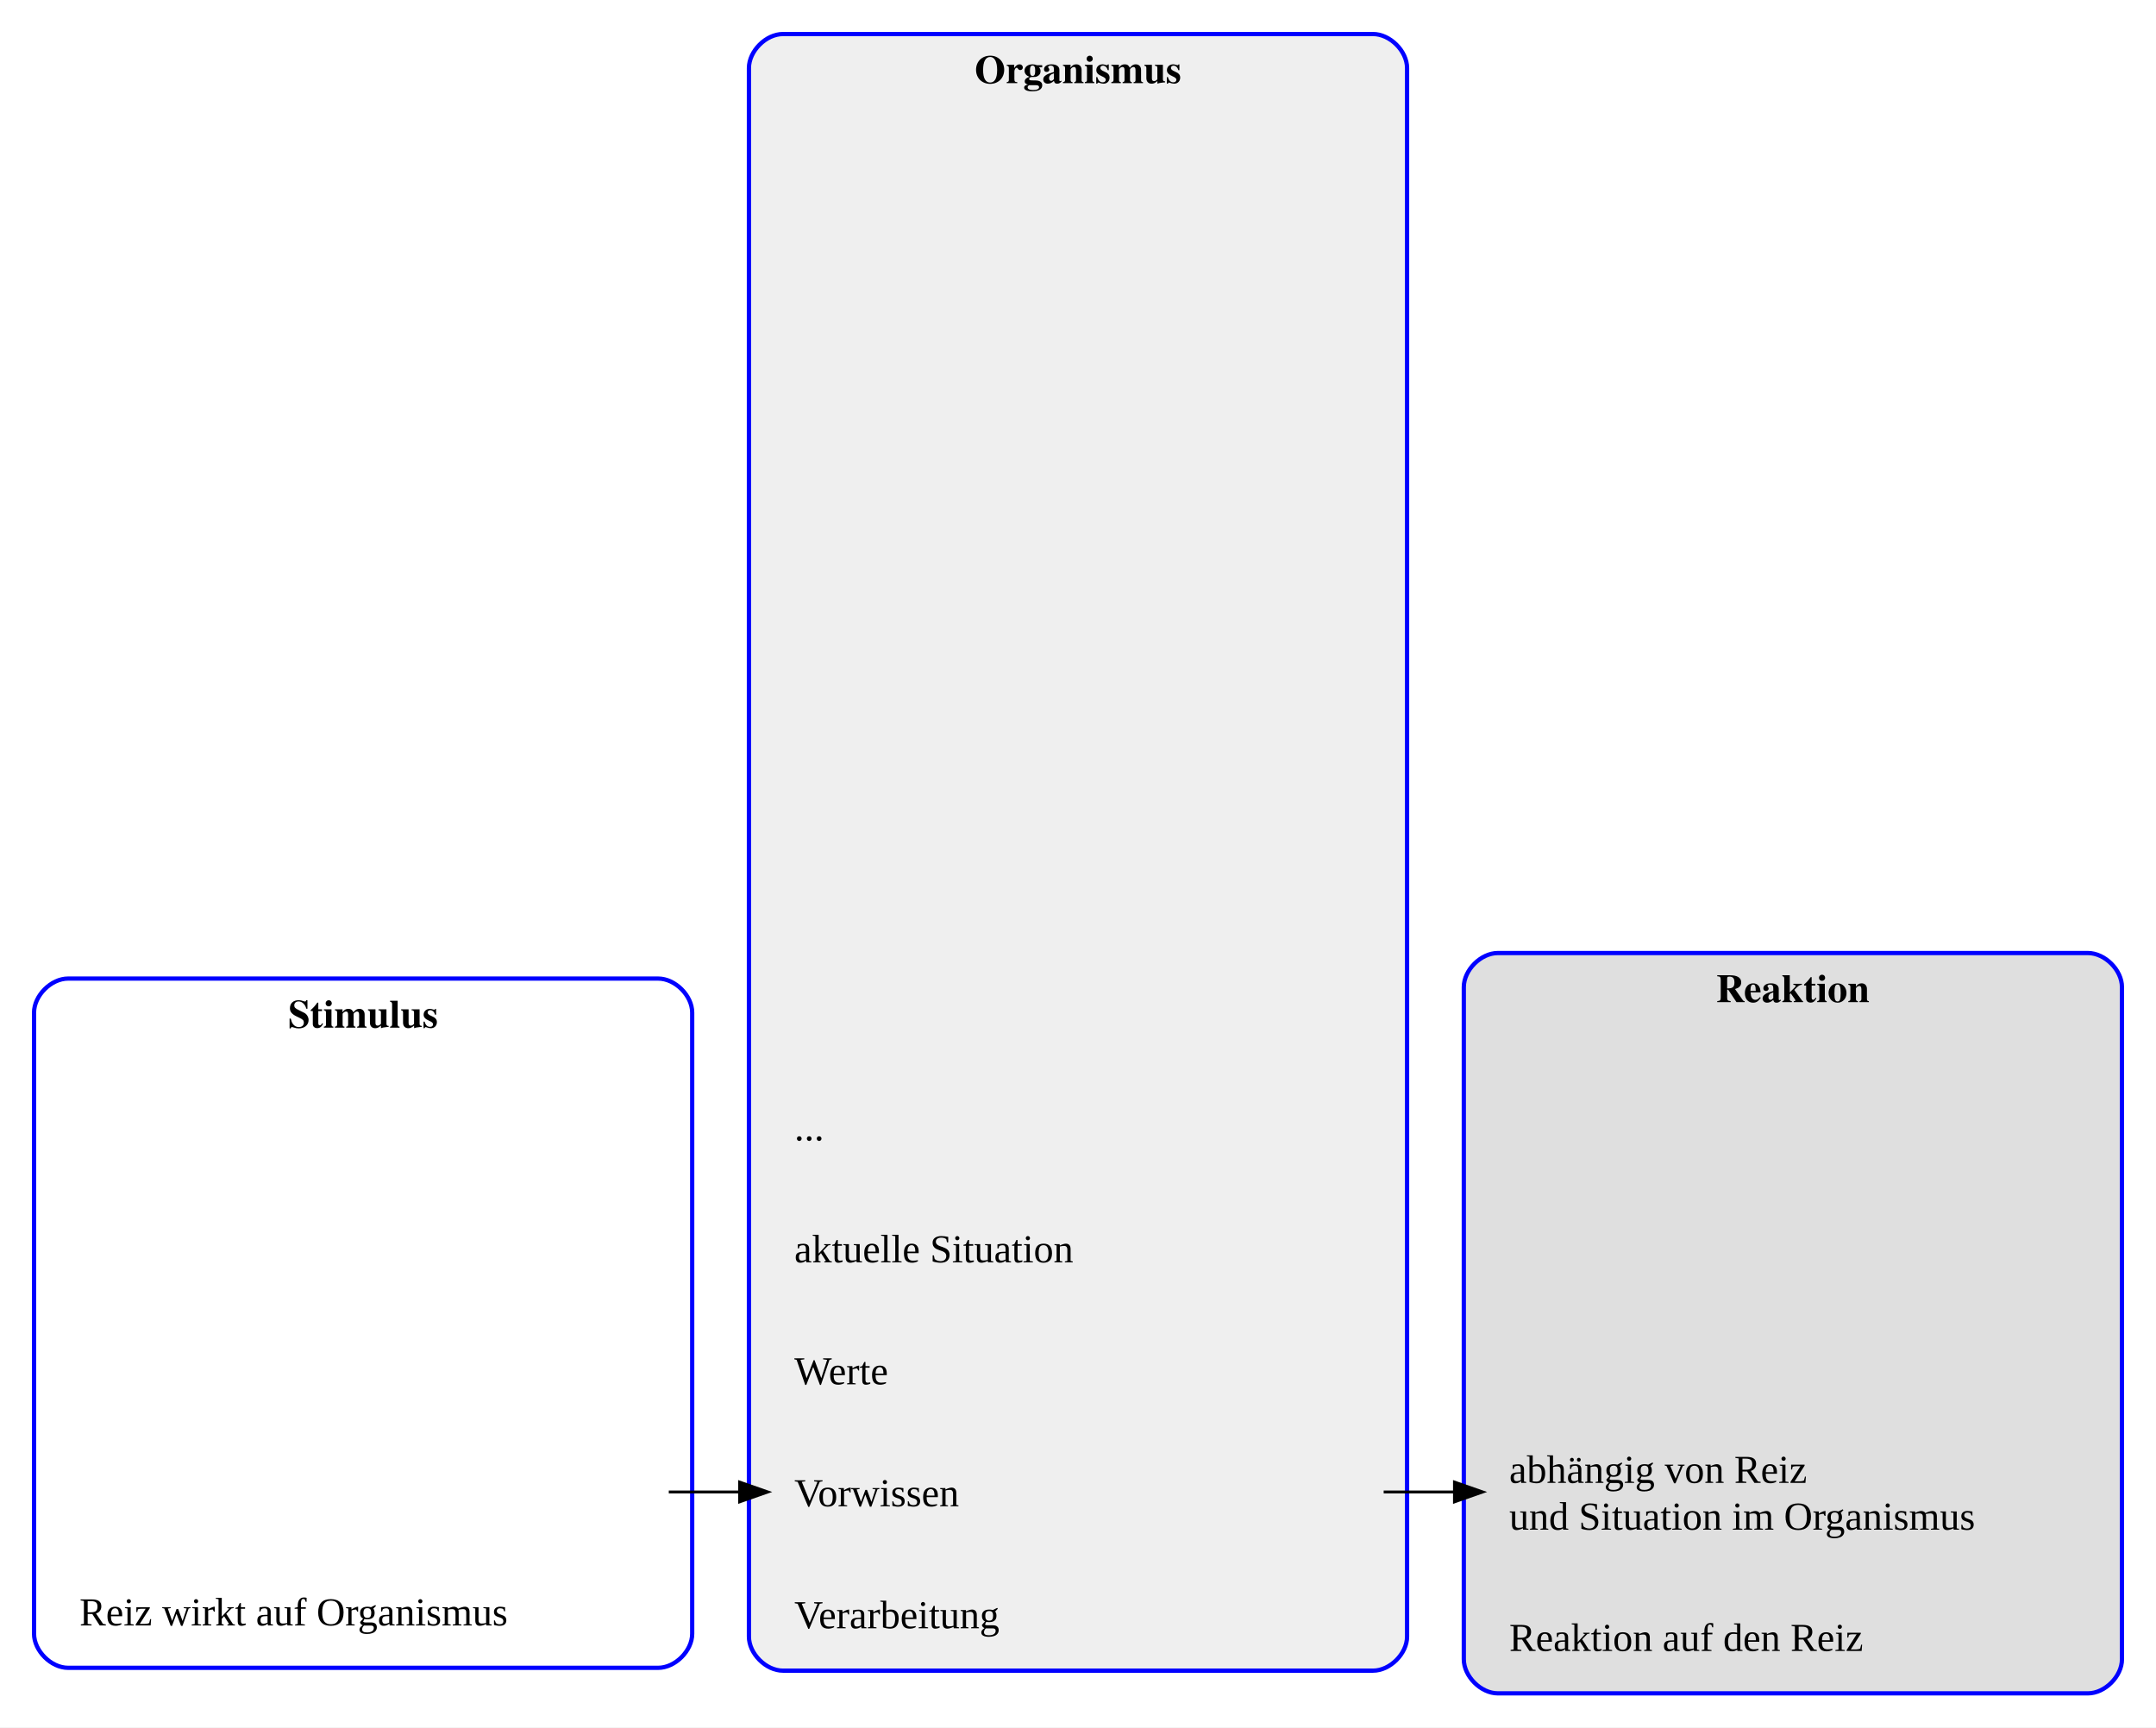
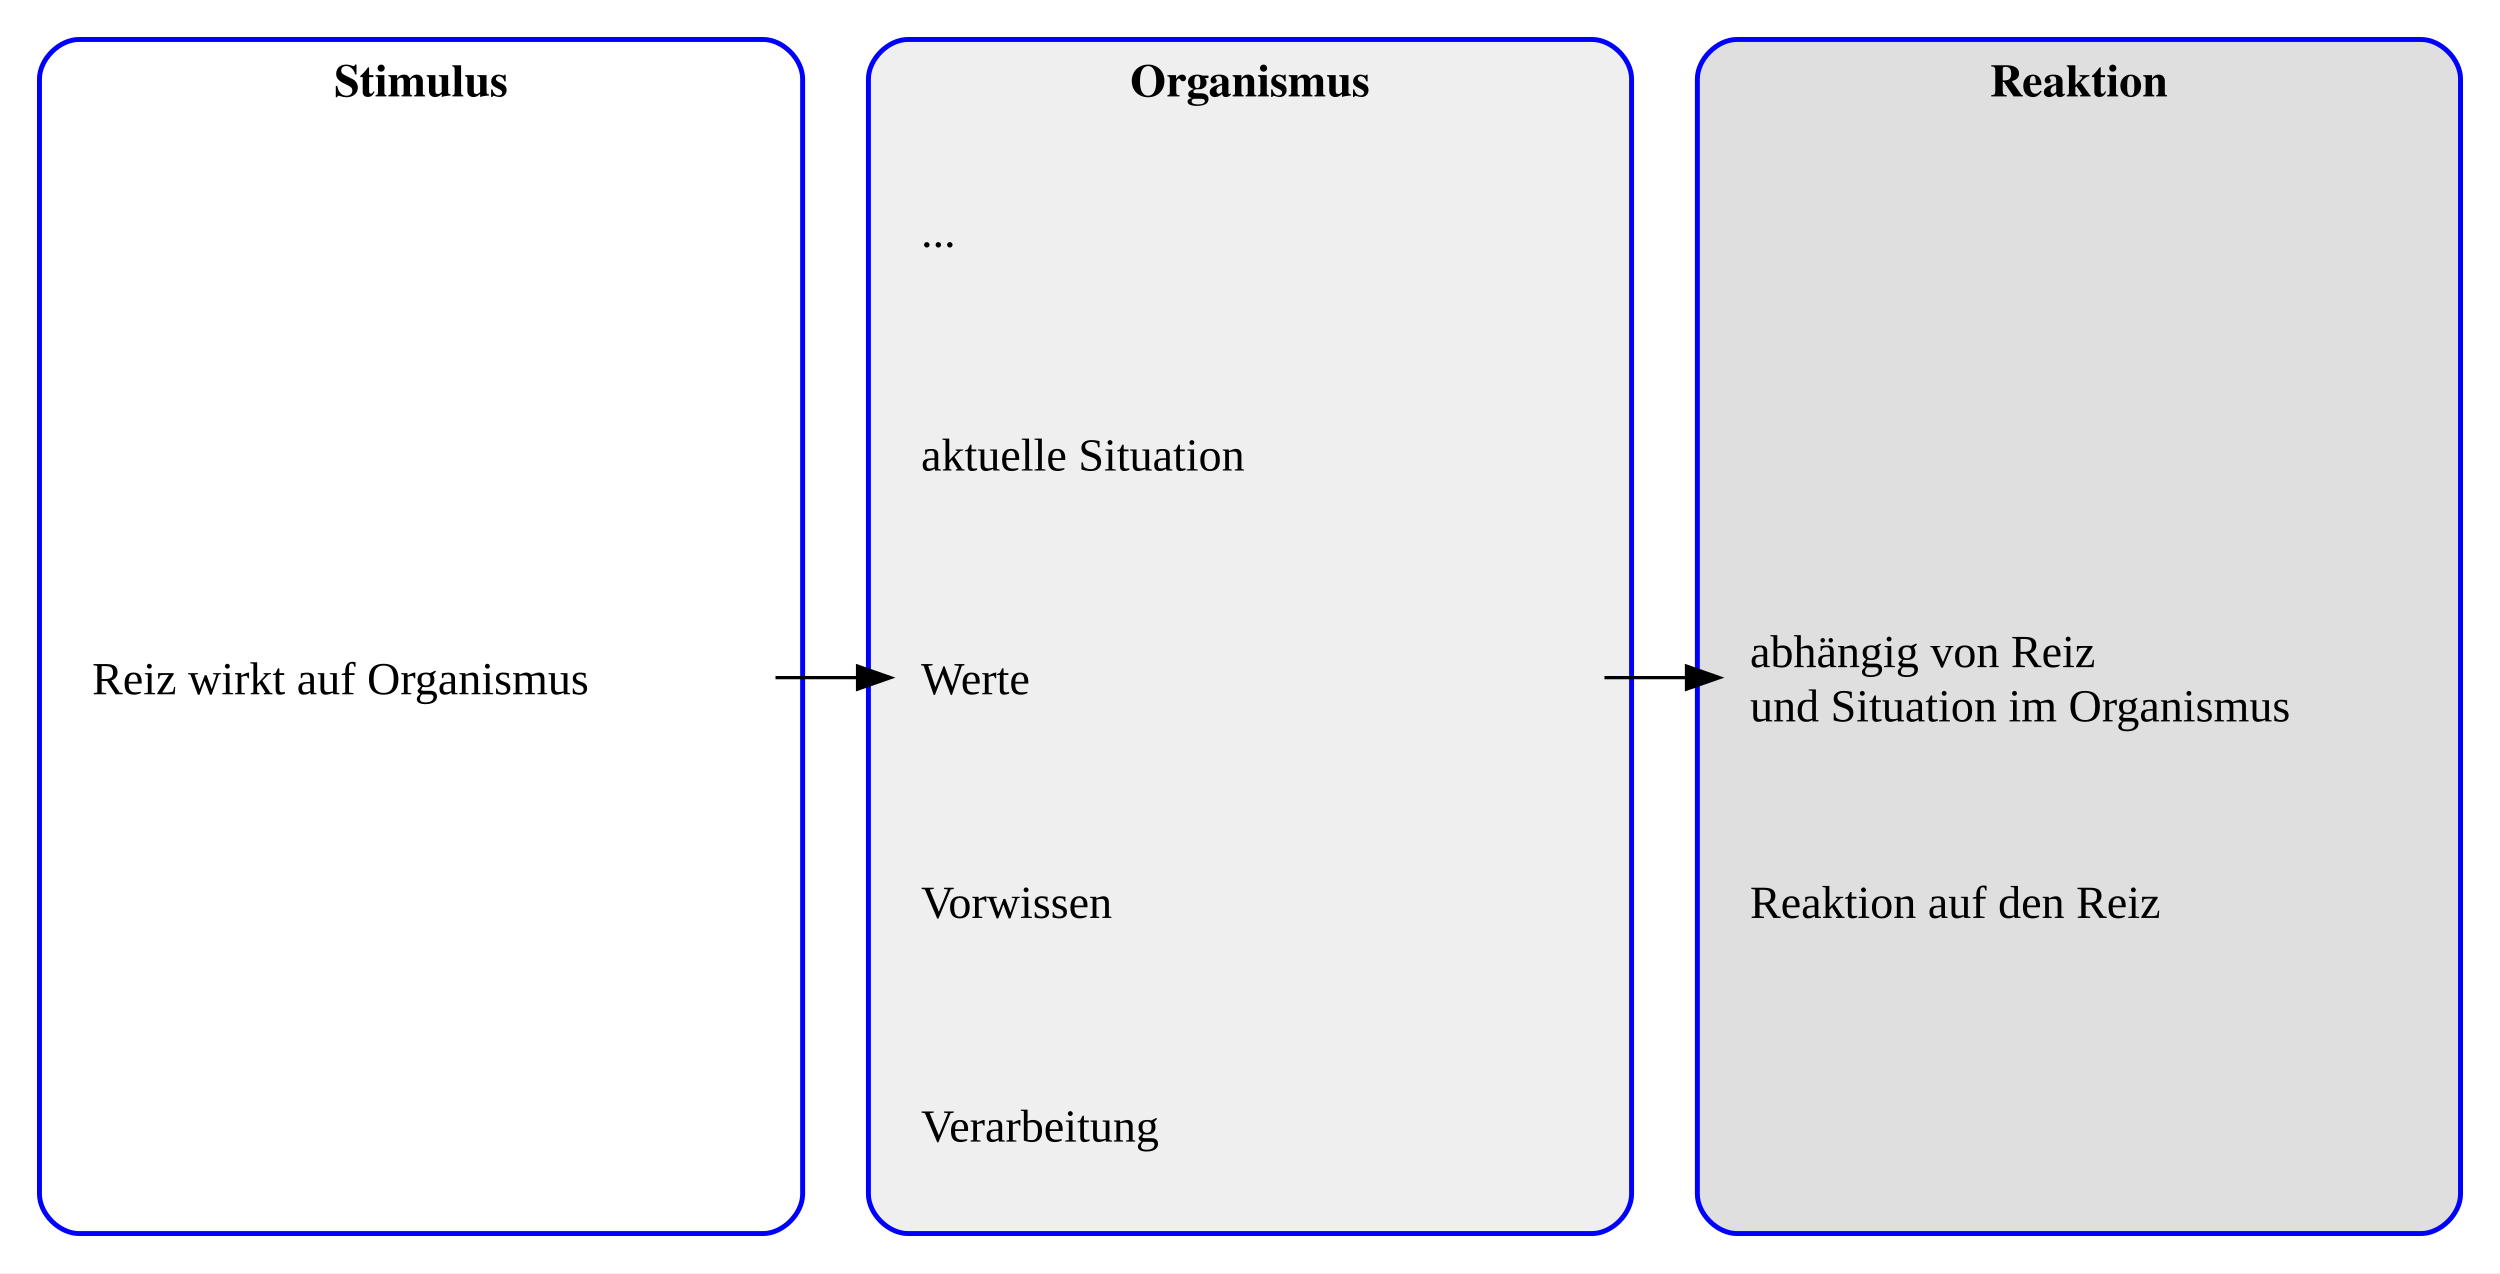
- <svg xmlns="http://www.w3.org/2000/svg" width="760pt" height="609pt" viewBox="0.00 0.00 760.00 609.00">
-   <g id="graph0" class="graph" transform="scale(1 1) rotate(0) translate(4 605)">
-     <polygon fill="white" stroke="none" points="-4,4 -4,-605 756,-605 756,4 -4,4" />
+ <svg xmlns="http://www.w3.org/2000/svg" width="760pt" height="387pt" viewBox="0.00 0.00 760.00 387.00">
+   <g id="graph0" class="graph" transform="scale(1 1) rotate(0) translate(4 383)">
+     <polygon fill="white" stroke="none" points="-4,4 -4,-383 756,-383 756,4 -4,4" />
    <g id="clust1" class="cluster">
-       <path fill="#ffffff" stroke="blue" stroke-width="1.5" d="M20,-17C20,-17 228,-17 228,-17 234,-17 240,-23 240,-29 240,-29 240,-248 240,-248 240,-254 234,-260 228,-260 228,-260 20,-260 20,-260 14,-260 8,-254 8,-248 8,-248 8,-29 8,-29 8,-23 14,-17 20,-17" />
-       <text text-anchor="middle" x="124" y="-242.7" font-family="Times,serif" font-weight="bold" font-size="14.00">Stimulus</text>
+       <path fill="#ffffff" stroke="blue" stroke-width="1.5" d="M20,-8C20,-8 228,-8 228,-8 234,-8 240,-14 240,-20 240,-20 240,-359 240,-359 240,-365 234,-371 228,-371 228,-371 20,-371 20,-371 14,-371 8,-365 8,-359 8,-359 8,-20 8,-20 8,-14 14,-8 20,-8" />
+       <text text-anchor="middle" x="124" y="-353.7" font-family="Times,serif" font-weight="bold" font-size="14.00">Stimulus</text>
    </g>
    <g id="clust2" class="cluster">
-       <path fill="#efefef" stroke="blue" stroke-width="1.5" d="M272,-16C272,-16 480,-16 480,-16 486,-16 492,-22 492,-28 492,-28 492,-581 492,-581 492,-587 486,-593 480,-593 480,-593 272,-593 272,-593 266,-593 260,-587 260,-581 260,-581 260,-28 260,-28 260,-22 266,-16 272,-16" />
-       <text text-anchor="middle" x="376" y="-575.7" font-family="Times,serif" font-weight="bold" font-size="14.00">Organismus</text>
+       <path fill="#efefef" stroke="blue" stroke-width="1.5" d="M272,-8C272,-8 480,-8 480,-8 486,-8 492,-14 492,-20 492,-20 492,-359 492,-359 492,-365 486,-371 480,-371 480,-371 272,-371 272,-371 266,-371 260,-365 260,-359 260,-359 260,-20 260,-20 260,-14 266,-8 272,-8" />
+       <text text-anchor="middle" x="376" y="-353.7" font-family="Times,serif" font-weight="bold" font-size="14.00">Organismus</text>
    </g>
    <g id="clust3" class="cluster">
-       <path fill="#dfdfdf" stroke="blue" stroke-width="1.5" d="M524,-8C524,-8 732,-8 732,-8 738,-8 744,-14 744,-20 744,-20 744,-257 744,-257 744,-263 738,-269 732,-269 732,-269 524,-269 524,-269 518,-269 512,-263 512,-257 512,-257 512,-20 512,-20 512,-14 518,-8 524,-8" />
-       <text text-anchor="middle" x="628" y="-251.7" font-family="Times,serif" font-weight="bold" font-size="14.00">Reaktion</text>
+       <path fill="#dfdfdf" stroke="blue" stroke-width="1.5" d="M524,-8C524,-8 732,-8 732,-8 738,-8 744,-14 744,-20 744,-20 744,-359 744,-359 744,-365 738,-371 732,-371 732,-371 524,-371 524,-371 518,-371 512,-365 512,-359 512,-359 512,-20 512,-20 512,-14 518,-8 524,-8" />
+       <text text-anchor="middle" x="628" y="-353.7" font-family="Times,serif" font-weight="bold" font-size="14.00">Reaktion</text>
    </g>
    <g id="node1" class="node">
-       <text text-anchor="start" x="24" y="-31.95" font-family="Times New Roman,serif" font-size="14.00">Reiz wirkt auf Organismus</text>
-     </g>
+ </g>
    <g id="node2" class="node">
</g>
-     <g id="node6" class="node">
-       <text text-anchor="start" x="276" y="-73.95" font-family="Times New Roman,serif" font-size="14.00">Vorwissen</text>
+     <g id="node3" class="node">
+       <text text-anchor="start" x="24" y="-171.95" font-family="Times New Roman,serif" font-size="14.00">Reiz wirkt auf Organismus</text>
+     </g>
+     <g id="node8" class="node">
+       <text text-anchor="start" x="276" y="-171.95" font-family="Times New Roman,serif" font-size="14.00">Werte</text>
    </g>
    <g id="edge1" class="edge">
-       <path fill="none" stroke="black" d="M231.75,-79C240.05,-79 248.46,-79 256.83,-79" />
-       <polygon fill="black" stroke="black" points="256.7,-82.5 266.7,-79 256.7,-75.5 256.7,-82.5" />
+       <path fill="none" stroke="black" d="M231.75,-177C240.05,-177 248.46,-177 256.83,-177" />
+       <polygon fill="black" stroke="black" points="256.7,-180.5 266.7,-177 256.7,-173.5 256.7,-180.5" />
    </g>
-     <g id="node5" class="node">
-       <text text-anchor="start" x="276" y="-30.95" font-family="Times New Roman,serif" font-size="14.00">Verarbeitung</text>
+     <g id="node4" class="node">
+ </g>
+     <g id="node6" class="node">
+       <text text-anchor="start" x="276" y="-35.95" font-family="Times New Roman,serif" font-size="14.00">Verarbeitung</text>
    </g>
-     <g id="node16" class="node">
-       <text text-anchor="start" x="528" y="-82.2" font-family="Times New Roman,serif" font-size="14.00">abhängig von Reiz</text>
-       <text text-anchor="start" x="528" y="-65.7" font-family="Times New Roman,serif" font-size="14.00">und Situation im Organismus</text>
+     <g id="node7" class="node">
+       <text text-anchor="start" x="276" y="-103.95" font-family="Times New Roman,serif" font-size="14.00">Vorwissen</text>
+     </g>
+     <g id="node13" class="node">
+       <text text-anchor="start" x="528" y="-180.2" font-family="Times New Roman,serif" font-size="14.00">abhängig von Reiz</text>
+       <text text-anchor="start" x="528" y="-163.7" font-family="Times New Roman,serif" font-size="14.00">und Situation im Organismus</text>
    </g>
    <g id="edge2" class="edge">
-       <path fill="none" stroke="black" d="M483.75,-79C492.05,-79 500.46,-79 508.83,-79" />
-       <polygon fill="black" stroke="black" points="508.7,-82.5 518.7,-79 508.7,-75.5 508.7,-82.5" />
-     </g>
-     <g id="node7" class="node">
-       <text text-anchor="start" x="276" y="-116.95" font-family="Times New Roman,serif" font-size="14.00">Werte</text>
-     </g>
-     <g id="node8" class="node">
-       <text text-anchor="start" x="276" y="-159.95" font-family="Times New Roman,serif" font-size="14.00">aktuelle Situation</text>
+       <path fill="none" stroke="black" d="M483.75,-177C492.05,-177 500.46,-177 508.83,-177" />
+       <polygon fill="black" stroke="black" points="508.7,-180.5 518.7,-177 508.7,-173.5 508.7,-180.5" />
    </g>
    <g id="node9" class="node">
-       <text text-anchor="start" x="276" y="-202.95" font-family="Times New Roman,serif" font-size="14.00">...</text>
+       <text text-anchor="start" x="276" y="-239.95" font-family="Times New Roman,serif" font-size="14.00">aktuelle Situation</text>
    </g>
-     <g id="node15" class="node">
-       <text text-anchor="start" x="528" y="-22.95" font-family="Times New Roman,serif" font-size="14.00">Reaktion auf den Reiz</text>
+     <g id="node10" class="node">
+       <text text-anchor="start" x="276" y="-307.95" font-family="Times New Roman,serif" font-size="14.00">...</text>
+     </g>
+     <g id="node11" class="node">
+ </g>
+     <g id="node12" class="node">
+       <text text-anchor="start" x="528" y="-103.95" font-family="Times New Roman,serif" font-size="14.00">Reaktion auf den Reiz</text>
    </g>
  </g>
</svg>
